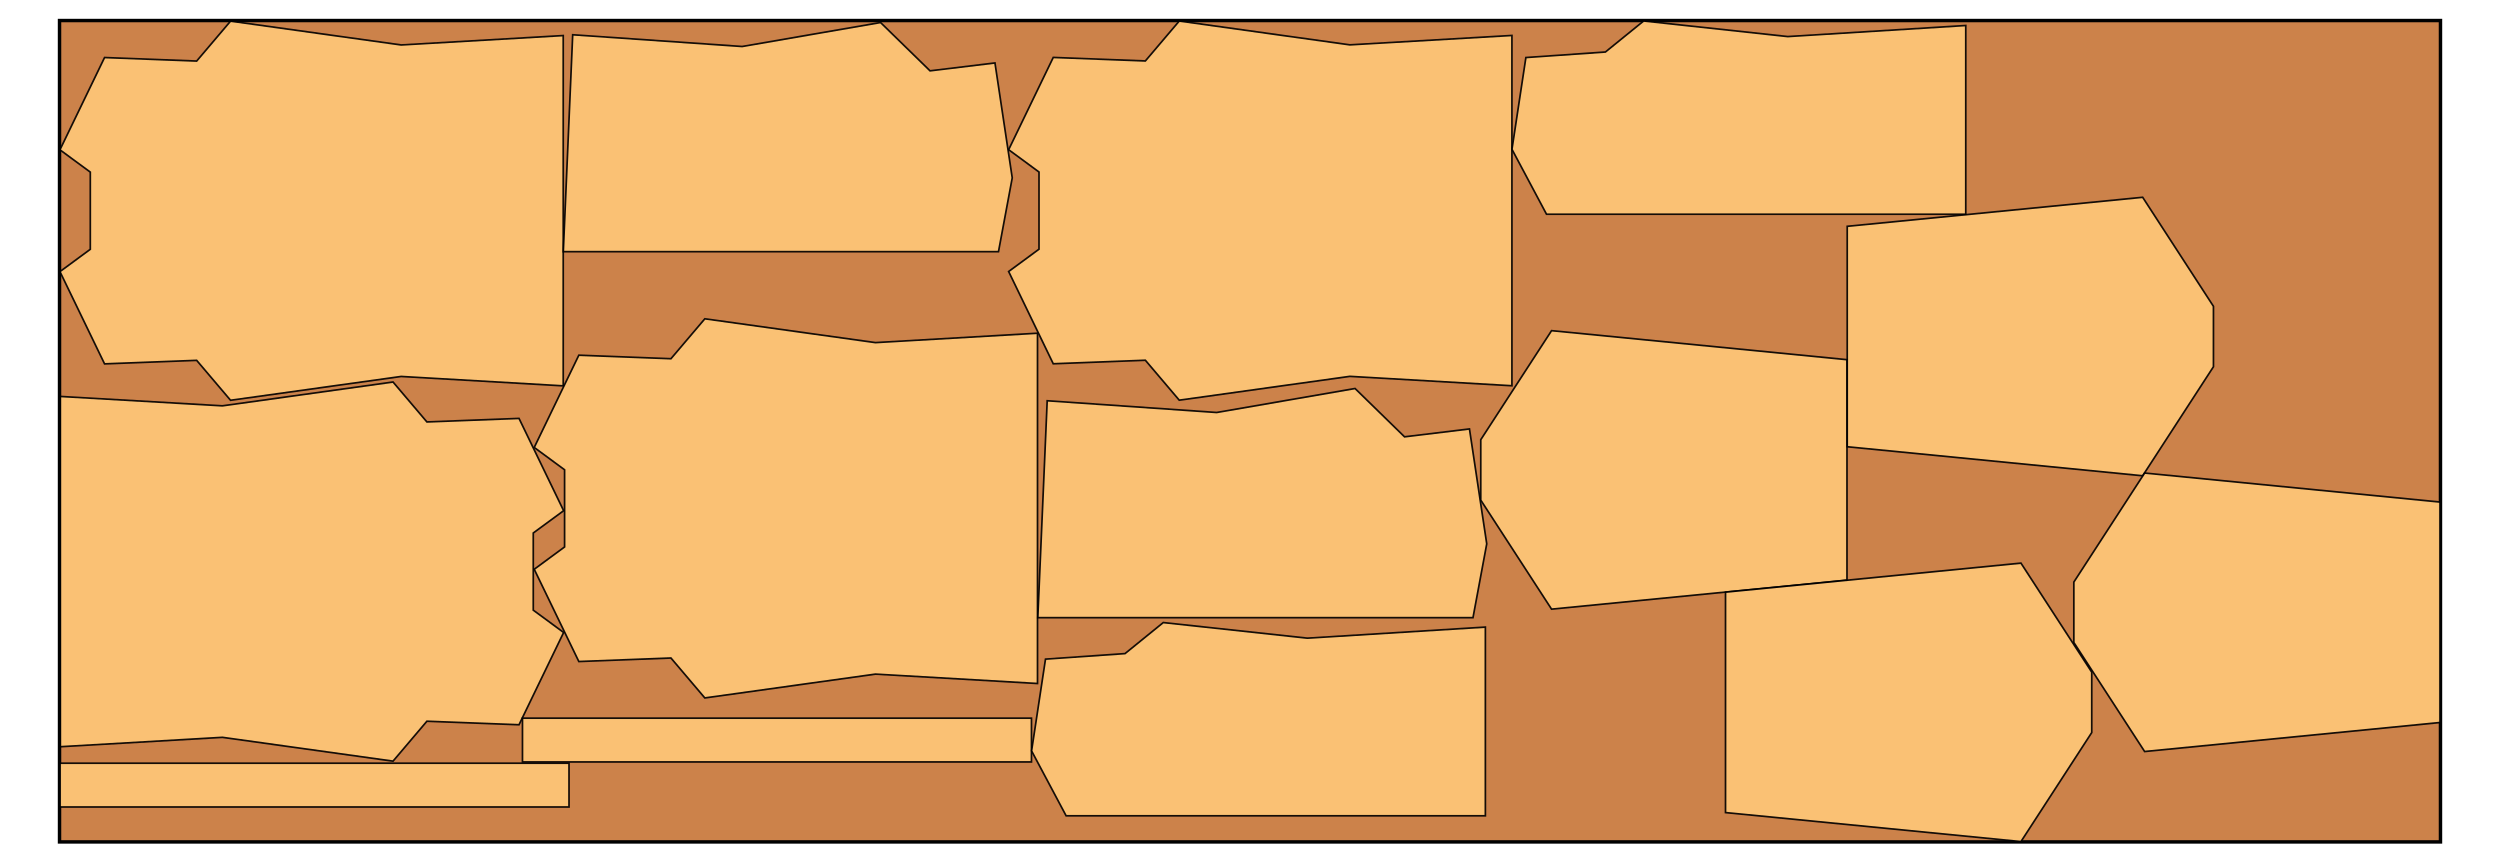
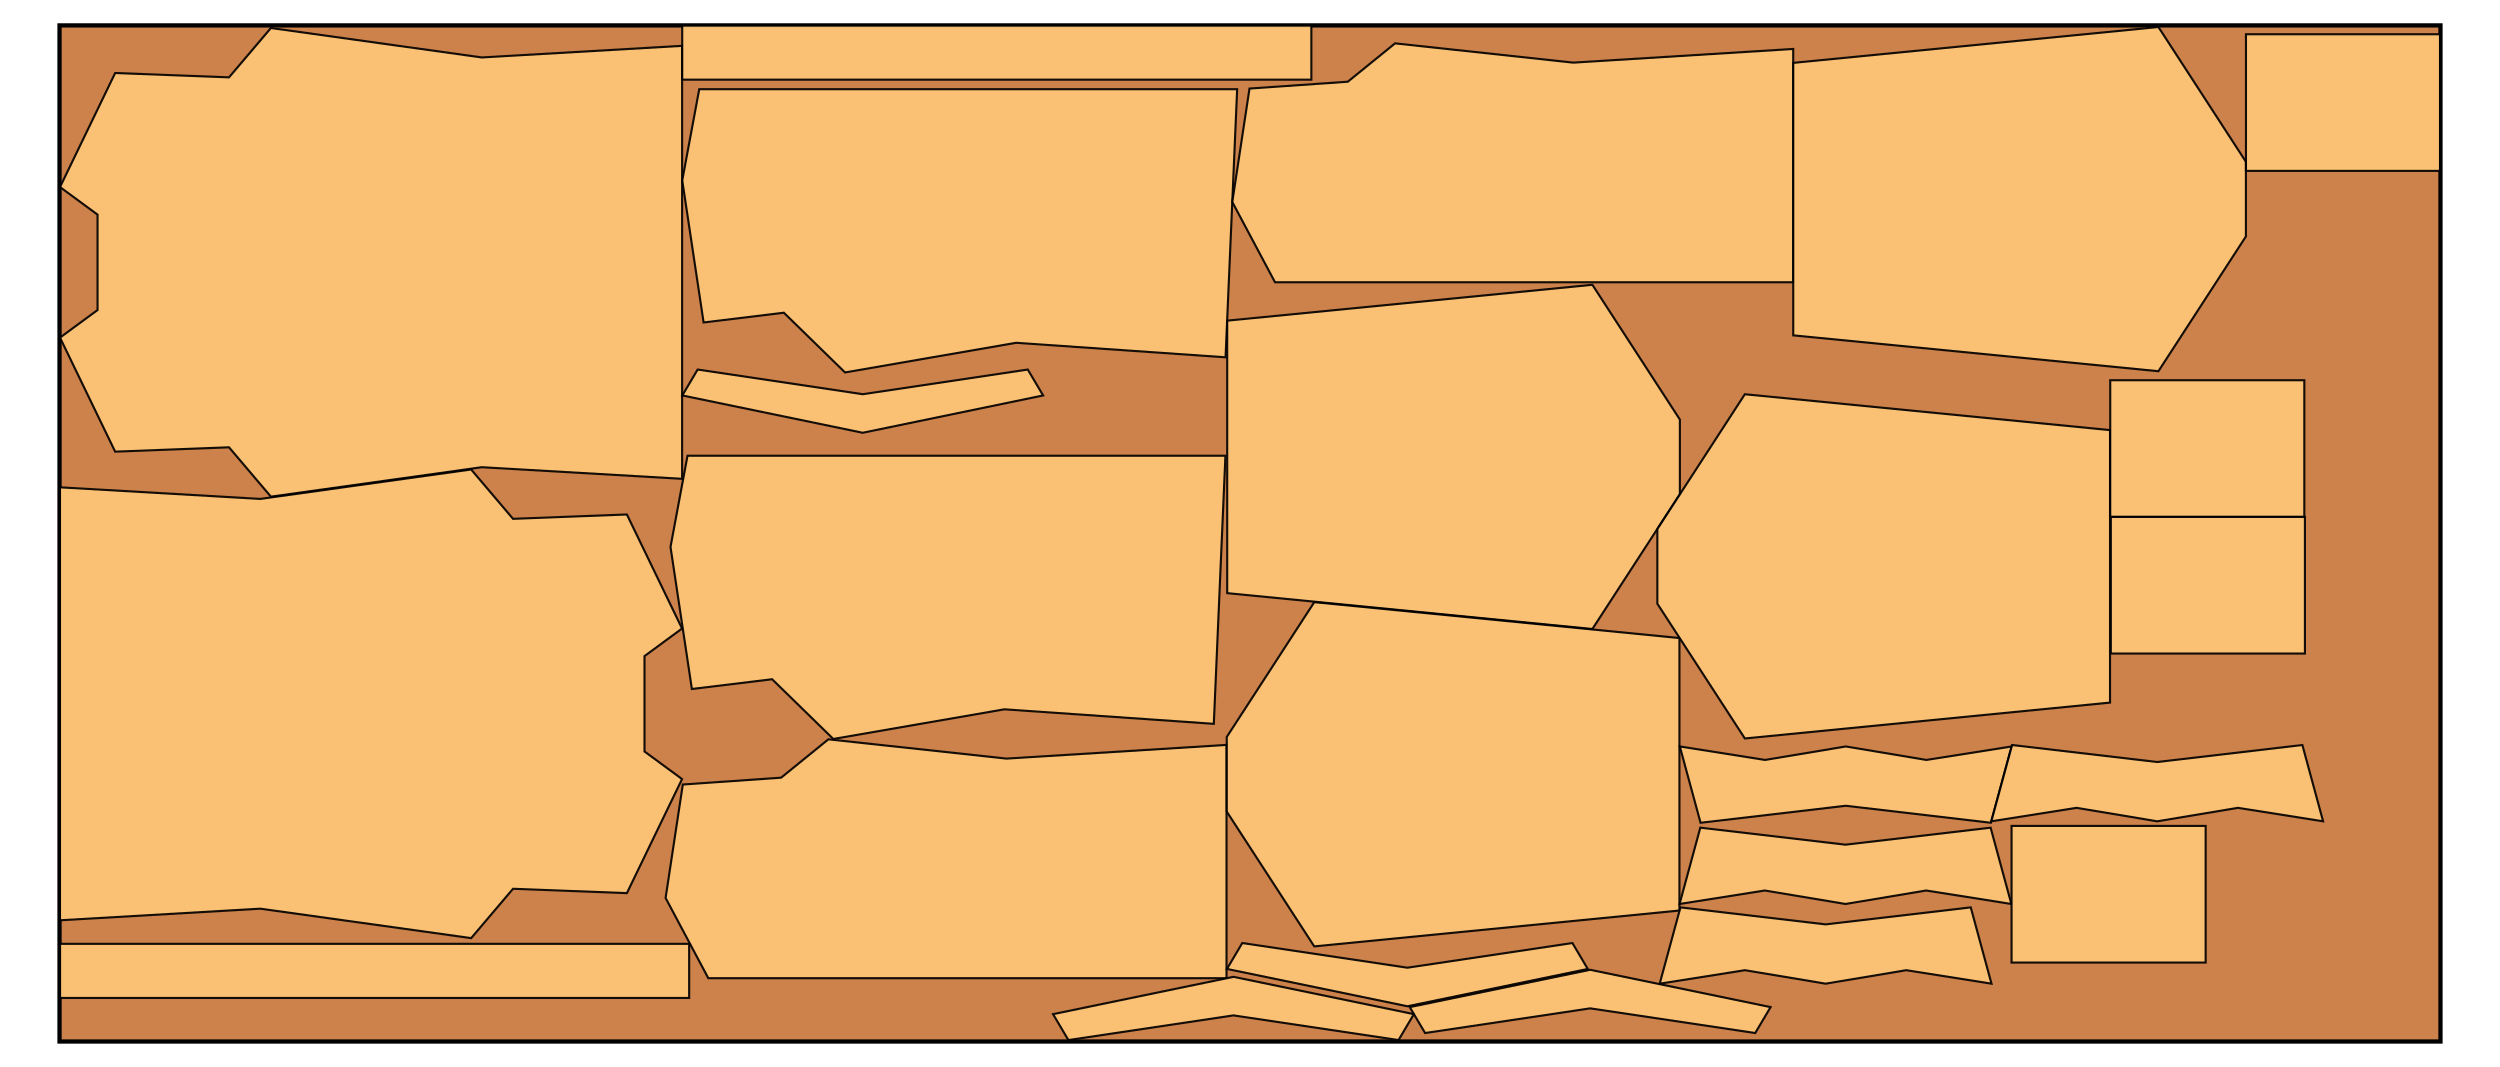
- <svg xmlns="http://www.w3.org/2000/svg" viewBox="-356.708 -122.4 14901.718 5140.8">
+ <svg xmlns="http://www.w3.org/2000/svg" viewBox="-287.527 -122.5 12055.778 5145">
  <g>
-     <path d="M-1.906,0 L14190.207,0 L14190.207,4896 L-1.906,4896 z" fill="#CC824A" stroke="black" stroke-width="20.563" />
+     <path d="M-0.485,0 L11481.209,0 L11481.209,4900 L-0.485,4900 z" fill="#CC824A" stroke="black" stroke-width="20.58" />
  </g>
  <g>
    <g>
-       <path d="M3000.543,2177.554 L2034.543,2121.553 L1017.543,2263.553 L815.543,2025.553 L266.543,2046.553 L0.543,1496.553 L181.543,1363.553 L181.543,903.553 L0.543,770.553 L266.543,220.553 L815.543,241.553 L1017.543,3.553 L2034.543,145.553 L3000.543,89.554 z" fill="#FFC879" fill-rule="nonzero" opacity="0.9" stroke="black" stroke-width="10.282" />
+       <path d="M3001.827,2186.541 L2035.827,2130.541 L1018.827,2272.541 L816.827,2034.541 L267.827,2055.541 L1.827,1505.541 L182.827,1372.541 L182.827,912.541 L1.827,779.541 L267.827,229.541 L816.827,250.541 L1018.827,12.541 L2035.827,154.541 L3001.827,98.541 z" fill="#FFC879" fill-rule="nonzero" opacity="0.9" stroke="black" stroke-width="10.29" />
    </g>
    <g>
-       <path d="M2.957,2240.638 L968.957,2296.638 L1985.957,2154.638 L2187.957,2392.638 L2736.957,2371.638 L3002.957,2921.638 L2821.957,3054.638 L2821.957,3514.638 L3002.957,3647.638 L2736.957,4197.638 L2187.957,4176.638 L1985.957,4414.638 L968.957,4272.638 L2.957,4328.638 z" fill="#FFC879" fill-rule="nonzero" opacity="0.9" stroke="black" stroke-width="10.282" />
+       <path d="M1.496,2227.456 L967.496,2283.456 L1984.496,2141.456 L2186.496,2379.456 L2735.496,2358.456 L3001.496,2908.456 L2820.496,3041.456 L2820.496,3501.456 L3001.496,3634.456 L2735.496,4184.456 L2186.496,4163.456 L1984.496,4401.456 L967.496,4259.456 L1.496,4315.456 z" fill="#FFC879" fill-rule="nonzero" opacity="0.9" stroke="black" stroke-width="10.29" />
    </g>
    <g>
-       <path d="M5827.555,3951.799 L4861.555,3895.799 L3844.554,4037.799 L3642.555,3799.799 L3093.555,3820.799 L2827.555,3270.799 L3008.555,3137.799 L3008.555,2677.799 L2827.555,2544.799 L3093.555,1994.799 L3642.555,2015.799 L3844.555,1777.799 L4861.555,1919.799 L5827.555,1863.799 z" fill="#FFC879" fill-rule="nonzero" opacity="0.9" stroke="black" stroke-width="10.282" />
+       <path d="M3035.814,4689.941 L1.814,4689.941 L1.814,4428.941 L3035.814,4428.941 z" fill="#FFC879" fill-rule="nonzero" opacity="0.9" stroke="black" stroke-width="10.29" />
    </g>
    <g>
-       <path d="M8655.438,2176.94 L7689.438,2120.94 L6672.438,2262.939 L6470.438,2024.94 L5921.438,2045.939 L5655.438,1495.939 L5836.438,1362.939 L5836.438,902.939 L5655.438,769.939 L5921.438,219.94 L6470.438,240.94 L6672.438,2.94 L7689.438,144.94 L8655.438,88.94 z" fill="#FFC879" fill-rule="nonzero" opacity="0.9" stroke="black" stroke-width="10.282" />
+       <path d="M3002.264,0.712 L6036.264,0.712 L6036.264,261.712 L3002.264,261.712 z" fill="#FFC879" fill-rule="nonzero" opacity="0.9" stroke="black" stroke-width="10.29" />
    </g>
    <g>
-       <path d="M3035.038,4687.856 L1.038,4687.856 L1.038,4426.856 L3035.038,4426.856 z" fill="#FFC879" fill-rule="nonzero" opacity="0.9" stroke="black" stroke-width="10.282" />
+       <path d="M5622.469,1600.55 L4612.469,1530.55 L3787.469,1673.55 L3492.469,1385.549 L3105.469,1432.549 L3002.469,747.549 L3084.469,307.549 L5678.469,307.55 z" fill="#FFC879" fill-rule="nonzero" opacity="0.9" stroke="black" stroke-width="10.29" />
    </g>
    <g>
-       <path d="M2757.597,4158.33 L5791.597,4158.33 L5791.597,4419.33 L2757.597,4419.33 z" fill="#FFC879" fill-rule="nonzero" opacity="0.9" stroke="black" stroke-width="10.282" />
+       <path d="M5565.877,3368.04 L4555.877,3298.04 L3730.876,3441.04 L3435.876,3153.04 L3048.876,3200.04 L2945.876,2515.04 L3027.876,2075.04 L5621.877,2075.04 z" fill="#FFC879" fill-rule="nonzero" opacity="0.9" stroke="black" stroke-width="10.29" />
    </g>
    <g>
-       <path d="M3056.951,84.806 L4066.951,154.806 L4891.951,11.806 L5186.951,299.806 L5573.951,252.806 L5676.951,937.806 L5594.951,1377.806 L3000.951,1377.806 z" fill="#FFC879" fill-rule="nonzero" opacity="0.9" stroke="black" stroke-width="10.282" />
+       <path d="M5627.182,4594.705 L3128.182,4594.704 L2922.182,4207.704 L3005.182,3660.704 L3479.182,3627.704 L3707.182,3442.704 L4566.182,3535.704 L5627.182,3469.704 z" fill="#FFC879" fill-rule="nonzero" opacity="0.9" stroke="black" stroke-width="10.29" />
    </g>
    <g>
-       <path d="M5885.304,2266.357 L6895.304,2336.357 L7720.304,2193.357 L8015.304,2481.357 L8402.305,2434.357 L8505.305,3119.357 L8423.305,3559.357 L5829.304,3559.357 z" fill="#FFC879" fill-rule="nonzero" opacity="0.9" stroke="black" stroke-width="10.282" />
+       <path d="M8359.941,1238.558 L5860.941,1238.557 L5654.941,851.557 L5737.941,304.557 L6211.942,271.557 L6439.942,86.557 L7298.942,179.558 L8359.941,113.558 z" fill="#FFC879" fill-rule="nonzero" opacity="0.9" stroke="black" stroke-width="10.29" />
    </g>
    <g>
-       <path d="M8497.15,4740.47 L5998.15,4740.469 L5792.15,4353.469 L5875.15,3806.469 L6349.15,3773.469 L6577.15,3588.469 L7436.15,3681.47 L8497.15,3615.47 z" fill="#FFC879" fill-rule="nonzero" opacity="0.9" stroke="black" stroke-width="10.282" />
+       <path d="M5630.381,1423.79 L7391.381,1250.79 L7813.381,1900.79 L7813.381,2260.79 L7391.381,2910.79 L5630.381,2737.79 z" fill="#FFC879" fill-rule="nonzero" opacity="0.9" stroke="black" stroke-width="10.29" />
    </g>
    <g>
-       <path d="M11360.596,1154.595 L8861.596,1154.595 L8655.596,767.595 L8738.596,220.595 L9212.596,187.595 L9440.596,2.595 L10299.596,95.595 L11360.596,29.596 z" fill="#FFC879" fill-rule="nonzero" opacity="0.9" stroke="black" stroke-width="10.282" />
+       <path d="M7811.254,4268.345 L6050.254,4441.345 L5628.254,3791.345 L5628.254,3431.345 L6050.254,2781.345 L7811.254,2954.345 z" fill="#FFC879" fill-rule="nonzero" opacity="0.9" stroke="black" stroke-width="10.29" />
    </g>
    <g>
-       <path d="M10652.63,3335.54 L8891.63,3508.539 L8469.63,2858.539 L8469.63,2498.539 L8891.63,1848.539 L10652.63,2021.54 z" fill="#FFC879" fill-rule="nonzero" opacity="0.9" stroke="black" stroke-width="10.282" />
+       <path d="M9887.679,3265.654 L8126.679,3438.653 L7704.679,2788.653 L7704.679,2428.653 L8126.679,1778.653 L9887.679,1951.654 z" fill="#FFC879" fill-rule="nonzero" opacity="0.9" stroke="black" stroke-width="10.29" />
    </g>
    <g>
-       <path d="M9928.526,3407.138 L11689.526,3234.138 L12111.526,3884.138 L12111.526,4244.139 L11689.526,4894.139 L9928.526,4721.139 z" fill="#FFC879" fill-rule="nonzero" opacity="0.9" stroke="black" stroke-width="10.282" />
+       <path d="M8359.977,180.679 L10120.977,7.679 L10542.977,657.679 L10542.977,1017.679 L10120.977,1667.679 L8359.977,1494.679 z" fill="#FFC879" fill-rule="nonzero" opacity="0.9" stroke="black" stroke-width="10.29" />
    </g>
    <g>
-       <path d="M10654.011,1226.569 L12415.011,1053.569 L12837.011,1703.569 L12837.011,2063.569 L12415.011,2713.569 L10654.011,2540.569 z" fill="#FFC879" fill-rule="nonzero" opacity="0.9" stroke="black" stroke-width="10.282" />
+       <path d="M3076.698,1659.505 L3872.698,1778.505 L4668.698,1659.505 L4742.698,1784.505 L3872.698,1964.505 L3002.698,1784.505 z" fill="#FFC879" fill-rule="nonzero" opacity="0.9" stroke="black" stroke-width="10.29" />
    </g>
    <g>
-       <path d="M14187.759,4184.234 L12426.759,4357.234 L12004.759,3707.234 L12004.759,3347.234 L12426.759,2697.234 L14187.759,2870.235 z" fill="#FFC879" fill-rule="nonzero" opacity="0.9" stroke="black" stroke-width="10.282" />
+       <path d="M6456.58,4893.058 L5660.58,4774.058 L4864.58,4893.057 L4790.58,4768.057 L5660.58,4588.058 L6530.58,4768.058 z" fill="#FFC879" fill-rule="nonzero" opacity="0.9" stroke="black" stroke-width="10.29" />
+     </g>
+     <g>
+       <path d="M5703.148,4425.06 L6499.148,4544.06 L7295.148,4425.06 L7369.148,4550.06 L6499.148,4730.06 L5629.148,4550.06 z" fill="#FFC879" fill-rule="nonzero" opacity="0.9" stroke="black" stroke-width="10.29" />
+     </g>
+     <g>
+       <path d="M8176.792,4859.142 L7380.792,4740.142 L6584.792,4859.142 L6510.792,4734.142 L7380.792,4554.142 L8250.792,4734.142 z" fill="#FFC879" fill-rule="nonzero" opacity="0.9" stroke="black" stroke-width="10.29" />
+     </g>
+     <g>
+       <path d="M9316.065,4621.137 L8905.065,4556.137 L8516.065,4621.137 L8127.065,4556.137 L7716.065,4621.137 L7816.065,4253.137 L8516.065,4335.137 L9216.065,4253.137 z" fill="#FFC879" fill-rule="nonzero" opacity="0.9" stroke="black" stroke-width="10.29" />
+     </g>
+     <g>
+       <path d="M7813.08,3477.164 L8224.08,3542.164 L8613.08,3477.164 L9002.08,3542.164 L9413.08,3477.164 L9313.08,3845.164 L8613.08,3763.164 L7913.08,3845.164 z" fill="#FFC879" fill-rule="nonzero" opacity="0.9" stroke="black" stroke-width="10.29" />
+     </g>
+     <g>
+       <path d="M9411.865,4236.807 L9000.865,4171.807 L8611.865,4236.807 L8222.865,4171.806 L7811.865,4236.806 L7911.865,3868.806 L8611.865,3950.806 L9311.865,3868.806 z" fill="#FFC879" fill-rule="nonzero" opacity="0.9" stroke="black" stroke-width="10.29" />
+     </g>
+     <g>
+       <path d="M10915.206,3838.168 L10504.206,3773.168 L10115.206,3838.168 L9726.206,3773.168 L9315.206,3838.168 L9415.206,3470.168 L10115.206,3552.168 L10815.206,3470.168 z" fill="#FFC879" fill-rule="nonzero" opacity="0.9" stroke="black" stroke-width="10.29" />
+     </g>
+     <g>
+       <path d="M9412.827,3860.32 L10348.827,3860.32 L10348.827,4519.32 L9412.827,4519.32 z" fill="#FFC879" fill-rule="nonzero" opacity="0.9" stroke="black" stroke-width="10.29" />
+     </g>
+     <g>
+       <path d="M10824.639,2370.084 L9888.639,2370.084 L9888.639,1711.084 L10824.639,1711.084 z" fill="#FFC879" fill-rule="nonzero" opacity="0.9" stroke="black" stroke-width="10.29" />
+     </g>
+     <g>
+       <path d="M10827.549,3029.103 L9891.549,3029.103 L9891.549,2370.103 L10827.549,2370.103 z" fill="#FFC879" fill-rule="nonzero" opacity="0.9" stroke="black" stroke-width="10.29" />
+     </g>
+     <g>
+       <path d="M11479.228,701.605 L10543.228,701.605 L10543.228,42.605 L11479.228,42.605 z" fill="#FFC879" fill-rule="nonzero" opacity="0.9" stroke="black" stroke-width="10.29" />
    </g>
  </g>
  <g />
  <g />
  <g />
</svg>
